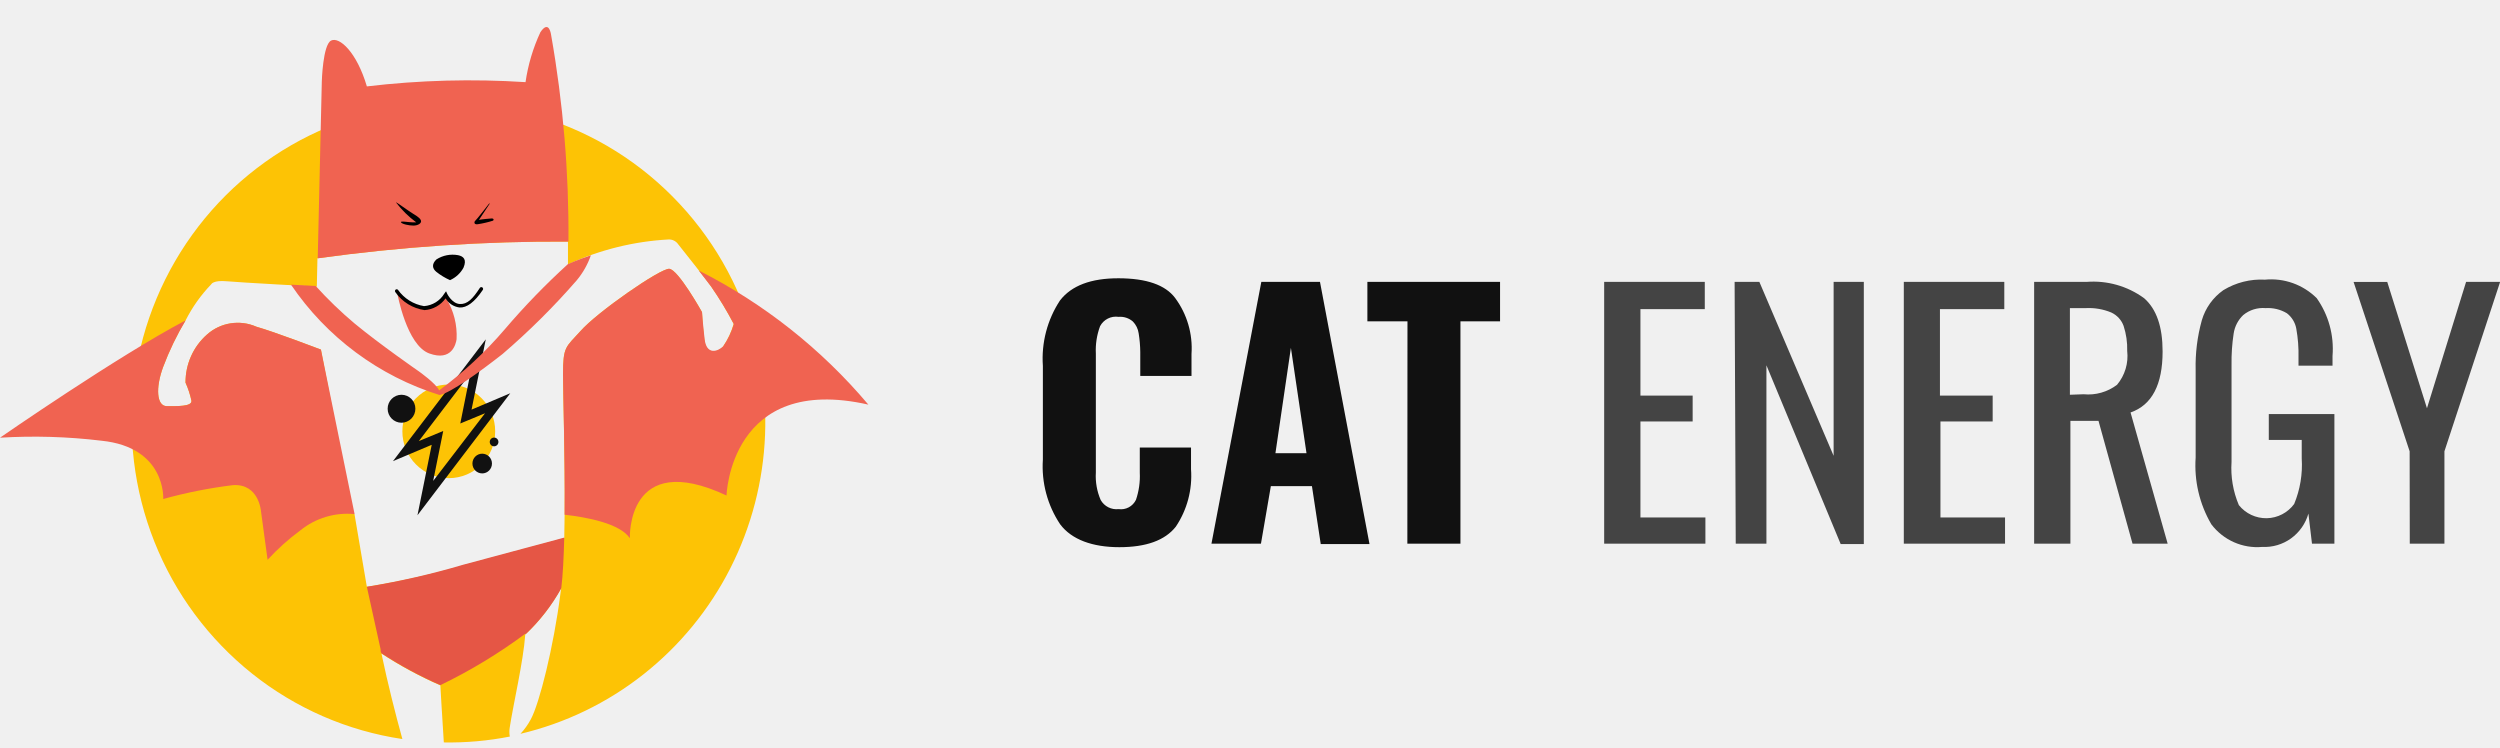
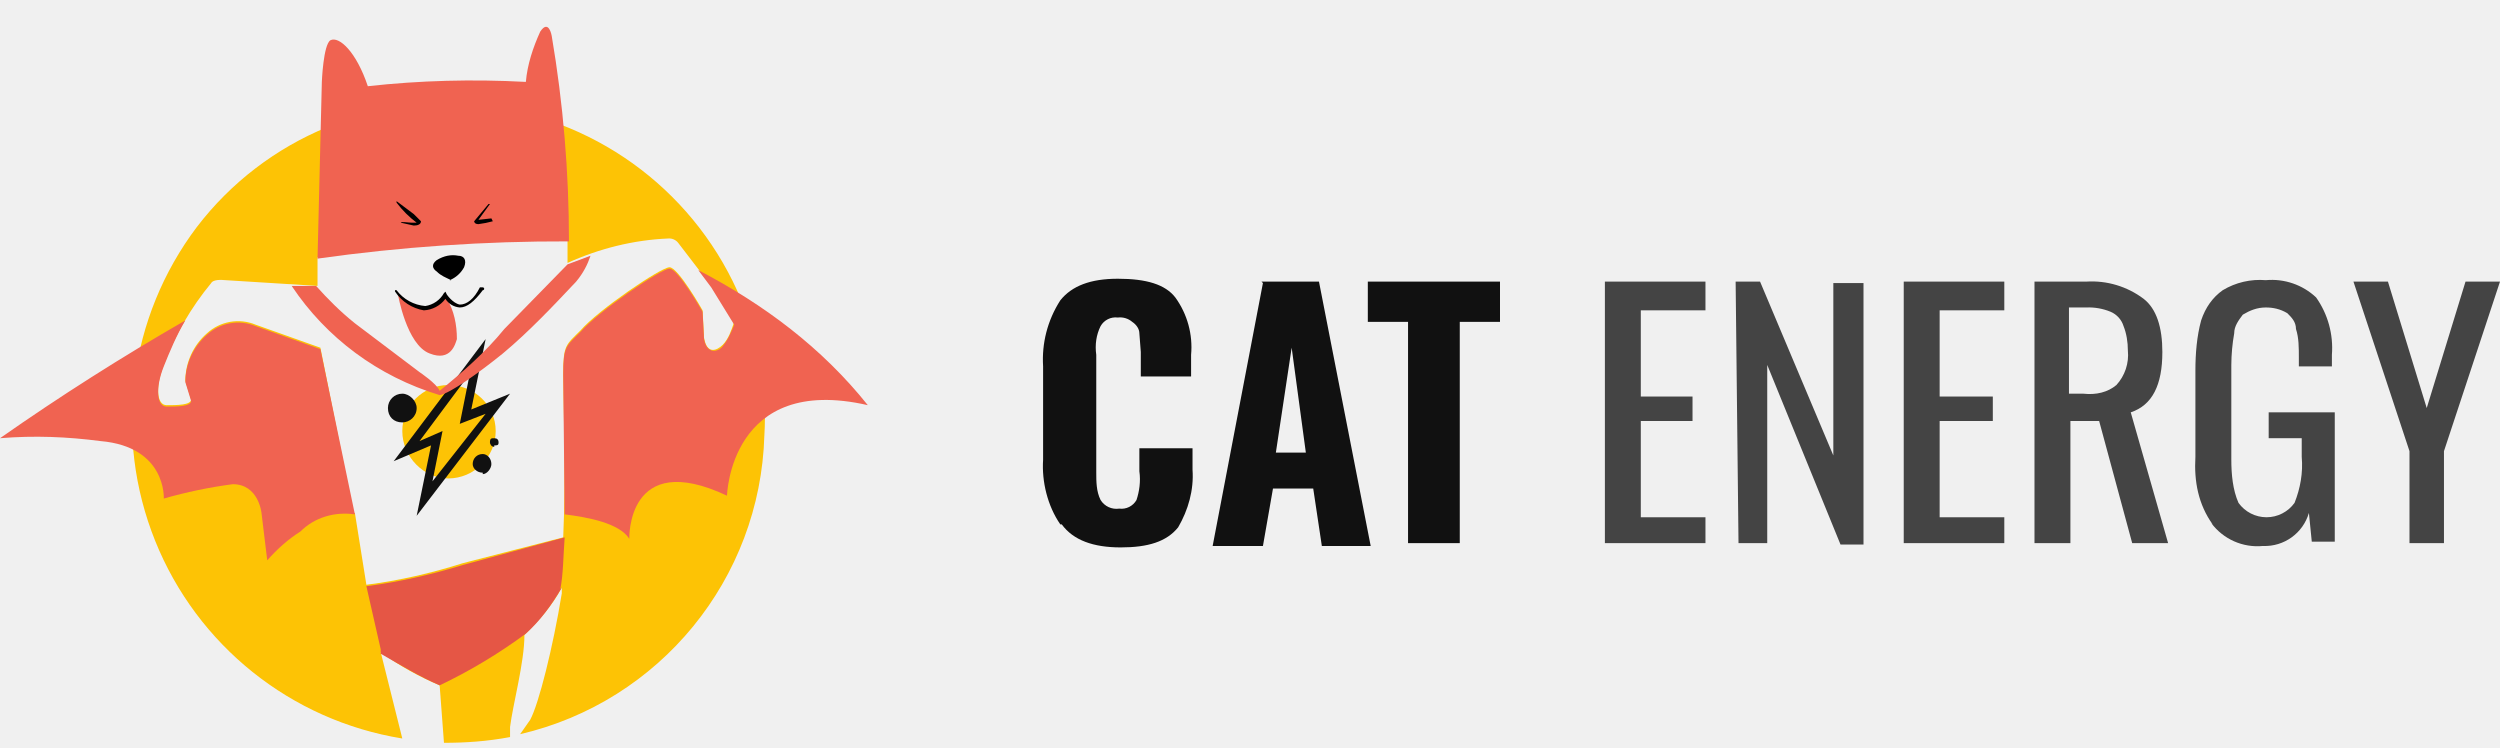
<svg xmlns="http://www.w3.org/2000/svg" width="174" height="52" fill="none">
  <g clip-path="url(#clip0)">
-     <path d="M51.582 20.854a22.231 22.231 0 00-6.936-9.09 21.96 21.96 0 00-10.503-4.396A21.887 21.887 0 0022.865 8.83a22.083 22.083 0 00-9.058 6.934 22.354 22.354 0 00-4.43 10.564 22.432 22.432 0 001.373 11.386 22.238 22.238 0 006.813 9.184 21.965 21.965 0 0010.442 4.54c-.5-1.815-1.008-3.822-1.456-5.951a27.756 27.756 0 004.1 2.215s.104 1.877.241 3.971c1.54.027 3.08-.11 4.592-.408a1.874 1.874 0 010-.66c.25-1.625.939-4.553 1.077-6.439a13.212 13.212 0 002.498-3.224l-.052.383c-.474 3.701-1.464 7.655-2.067 8.75a4.845 4.845 0 01-.715.999 22.006 22.006 0 008.563-4.141 22.237 22.237 0 006.047-7.386 22.45 22.45 0 00.749-18.694zm-1.266 3.293c-.38.374-1.163.626-1.293-.504-.129-1.13-.163-1.92-.163-1.92s-1.663-2.98-2.283-3.015c-.62-.035-5.022 3.015-6.185 4.344-1.008 1.121-1.206 1.043-1.206 3.015 0 1.486.19 7.1.086 11.392l-7.02 1.886a54.724 54.724 0 01-6.72 1.494l-.861-5.066h-.12L22.335 24.33s-3.282-1.252-4.488-1.59a3.213 3.213 0 00-3.445.547c-.472.417-.85.931-1.107 1.509a4.437 4.437 0 00-.384 1.836c.182.404.321.826.414 1.26.043.417-1.034.374-1.723.374-.69 0-.793-1.251-.25-2.72.424-1.129.948-2.217 1.568-3.25a10.312 10.312 0 011.783-2.51s.12-.296 1.077-.21c.956.088 6.271.374 6.271.374l.043-1.972a121.95 121.95 0 0117.436-1.165v1.59a19.265 19.265 0 017.011-1.737.778.778 0 01.664.339c.293.373 2.076 2.607 2.283 2.928.579.835 1.105 1.705 1.576 2.607a5.44 5.44 0 01-.75 1.599v.008z" fill="#FDC305" />
-     <path d="M48.636 18.83c.405.52.758.981.862 1.12.579.835 1.105 1.706 1.576 2.607a5.444 5.444 0 01-.74 1.547c-.38.373-1.164.625-1.293-.504-.13-1.13-.18-1.877-.18-1.877s-1.663-2.98-2.283-3.015c-.62-.035-5.023 3.015-6.186 4.344-1.008 1.121-1.206 1.043-1.206 3.015 0 1.304.147 5.779.112 9.758 1.56.174 3.851.609 4.54 1.634 0 0-.25-6.239 6.728-2.972 0 0 .241-8.506 9.872-6.325a37.712 37.712 0 00-11.802-9.333zM39.565 16.814A79.248 79.248 0 0038.36 2.45s-.129-1.13-.749-.208a12.47 12.47 0 00-1.034 3.475 60.535 60.535 0 00-11.043.296c-.707-2.39-1.913-3.476-2.49-3.189-.577.287-.646 2.85-.646 2.85l-.284 12.304a121.956 121.956 0 0117.452-1.165z" fill="#F06351" />
-     <path d="M39.065 40.943c.112-.93.172-2.163.207-3.527l-7.02 1.885a54.73 54.73 0 01-6.72 1.538l.957 4.345c0 .095 0 .19.06.286a27.764 27.764 0 004.1 2.216 36.485 36.485 0 005.927-3.589v.053a13.208 13.208 0 002.49-3.207z" fill="#E55645" />
-     <path d="M27.566 14.094c-.043-.087.861.59 1.214.8.353.208.526.364.526.512 0 .148-.224.295-.534.295-.31 0-.793-.104-.862-.226-.069-.121.517 0 .81 0h.25a6.99 6.99 0 01-1.404-1.381zM34.026 14.19s-.861 1.112-.939 1.164c-.077.052-.146.295.164.252a6.911 6.911 0 001.051-.244c.095-.052.06-.173-.103-.156-.164.017-.586.043-.862.096l.732-1.104s.026-.104-.043-.009zM31.322 19.498c.399-.177.729-.482.938-.868.242-.574 0-.791-.379-.87a2.095 2.095 0 00-1.507.296c-.336.322-.293.634 0 .869.29.23.61.423.948.573z" fill="#000" />
-     <path d="M31.011 20.593a1.78 1.78 0 01-.396.522c-.245.199-.547.314-.861.33a1.866 1.866 0 01-1.327-.383 1.725 1.725 0 01-.456-.39.862.862 0 00-.31-.218s.645 3.572 2.213 4.145c1.568.573 1.86-.66 1.904-.99a4.925 4.925 0 00-.706-2.816c0-.26-.018-.087-.06-.2z" fill="#F06351" />
-     <path d="M29.547 21.584a2.998 2.998 0 01-2.024-1.243.131.131 0 010-.173.122.122 0 01.086-.037.121.121 0 01.086.037 2.785 2.785 0 001.817 1.138 1.806 1.806 0 001.413-.87l.12-.164.087.191s.327.66.861.695c.534.035.913-.365 1.404-1.12a.123.123 0 01.172-.035.125.125 0 01.035.173c-.574.852-1.117 1.26-1.628 1.225a1.328 1.328 0 01-.965-.634 1.954 1.954 0 01-1.464.817z" fill="#000" />
-     <path d="M31.235 33.28c1.784 0 3.23-1.46 3.23-3.259 0-1.8-1.446-3.258-3.23-3.258s-3.23 1.458-3.23 3.258 1.446 3.258 3.23 3.258z" fill="#FDC305" />
-     <path d="M35.516 27.37l-2.696 1.14.99-4.893-6.46 8.48 2.697-1.138-.991 4.901 6.46-8.49zM29.151 30.7l3.583-4.701-.698 3.476 1.723-.713-3.61 4.71.699-3.476-1.697.704zM27.945 29.422a.969.969 0 00.965-.974.97.97 0 00-.965-.973.97.97 0 00-.965.973c0 .538.432.974.965.974zM33.561 32.95c.376 0 .68-.308.68-.687a.684.684 0 00-.68-.687.684.684 0 00-.68.687c0 .379.304.686.68.686zM34.388 31.064a.303.303 0 00.302-.304.303.303 0 00-.302-.305.303.303 0 00-.301.305c0 .168.135.304.301.304z" fill="#111" />
-     <path d="M39.522 18.386a49.73 49.73 0 00-4.384 4.527 27.555 27.555 0 01-4.574 4.258c-.19-.46-1.405-1.32-1.405-1.32s-2.704-1.869-4.48-3.337a27.578 27.578 0 01-2.704-2.607l-1.723-.096a19.507 19.507 0 0010.337 7.681c.741-.121 2.826-1.624 4.385-2.85a49.885 49.885 0 005.169-5.135c.429-.514.761-1.103.982-1.738-.982.33-1.603.617-1.603.617zM22.337 24.33s-3.282-1.252-4.488-1.59a3.214 3.214 0 00-3.446.547c-.472.417-.85.931-1.107 1.509a4.439 4.439 0 00-.383 1.836c.182.404.32.826.413 1.26.043.417-1.033.374-1.723.374-.689 0-.792-1.251-.25-2.72.424-1.129.949-2.217 1.568-3.25C8.227 24.764 0 30.464 0 30.464a39.136 39.136 0 017.055.209c4.523.46 4.307 4.058 4.307 4.058a33.033 33.033 0 014.85-.965c1.826-.121 1.956 1.842 1.956 1.842l.456 3.354a15.804 15.804 0 012.283-2.05 5.189 5.189 0 013.773-1.13L22.337 24.33z" fill="#F06351" />
-     <path d="M73.79 36.495a7.25 7.25 0 01-1.206-4.51v-6.517a7.364 7.364 0 011.189-4.553c.798-1.037 2.162-1.553 4.091-1.547 1.93.006 3.236.46 3.92 1.364a5.875 5.875 0 011.145 3.902v1.53h-3.566v-1.66a8.768 8.768 0 00-.112-1.304 1.464 1.464 0 00-.405-.825 1.341 1.341 0 00-.99-.322 1.248 1.248 0 00-1.292.652 4.79 4.79 0 00-.293 1.911v8.273c-.04.654.076 1.31.336 1.911a1.265 1.265 0 001.25.634c.241.035.488-.008.705-.124.216-.115.391-.297.5-.519a5.114 5.114 0 00.267-1.902V31.15h3.566v1.503a6.342 6.342 0 01-1.06 4.006c-.758.955-2.067 1.425-3.928 1.425-1.86 0-3.316-.522-4.117-1.59zM87.788 19.62h4.083l3.446 18.247h-3.394l-.612-4.031h-2.86l-.689 4.005h-3.445l3.471-18.22zm3.144 11.922l-1.085-7.334-1.077 7.334h2.162zM97.962 22.366H95.17V19.62h9.234v2.746h-2.757V37.84h-3.695l.008-15.475z" fill="#111" />
-     <path d="M111.65 19.62h7.003v1.894h-4.479v6.022h3.635v1.799h-3.635v6.682h4.522v1.824h-7.046v-18.22zM120.729 19.62h1.723l5.168 12.104V19.62h2.102v18.247h-1.611l-5.168-12.442V37.84h-2.136l-.078-18.22zM132.505 19.62h6.994v1.894h-4.479v6.022h3.67v1.799h-3.635v6.682h4.496v1.824h-7.046v-18.22zM141.576 19.62h3.635a5.994 5.994 0 014.023 1.138c.861.756 1.283 1.99 1.283 3.702 0 2.317-.744 3.733-2.231 4.249l2.584 9.132h-2.446l-2.369-8.55H144.1v8.55h-2.524v-18.22zm3.445 7.82c.83.081 1.66-.154 2.326-.66a3.115 3.115 0 00.706-2.355 5.12 5.12 0 00-.249-1.738 1.645 1.645 0 00-.862-.938 4.068 4.068 0 00-1.766-.304h-1.111v6.03l.956-.035zM153.911 36.495a8.104 8.104 0 01-1.094-4.65v-6.082a11.857 11.857 0 01.431-3.475 3.894 3.894 0 011.499-2.094 5.056 5.056 0 012.894-.73c.657-.063 1.32.02 1.941.241a4.526 4.526 0 011.66 1.045 6.12 6.12 0 011.102 4.023v.678h-2.368v-.565a10.088 10.088 0 00-.155-2.016 1.742 1.742 0 00-.655-1.069 2.567 2.567 0 00-1.482-.356 2.158 2.158 0 00-1.559.486 2.229 2.229 0 00-.663 1.287c-.109.715-.158 1.439-.147 2.163v6.769a6.575 6.575 0 00.509 3.006 2.434 2.434 0 001.944.912 2.426 2.426 0 001.906-.99 7.111 7.111 0 00.526-3.171V30.62h-2.292v-1.799h4.566v9.02h-1.56l-.249-2.095a3.211 3.211 0 01-1.206 1.725 3.158 3.158 0 01-2.007.595 3.985 3.985 0 01-1.971-.328 4.02 4.02 0 01-1.57-1.244zM167.711 31.411l-3.902-11.79h2.343l2.765 8.793 2.722-8.794h2.369l-3.876 11.791v6.43h-2.412l-.009-6.43z" fill="#444" />
+     <path d="M51.6 20.9A22.2 22.2 0 0034 7.4a21.9 21.9 0 00-20.3 8.4A22.4 22.4 0 0028 51.4l-1.5-6c1.4 1 2.7 1.7 4.1 2.3l.3 4c1.5 0 3-.1 4.6-.4v-.7c.2-1.6 1-4.5 1-6.4 1-1 1.9-2 2.6-3.3v.4c-.6 3.7-1.6 7.7-2.2 8.8l-.7 1a22 22 0 0017-20.8c.2-3.2-.4-6.5-1.6-9.4zM50.3 24c-.4.4-1.1.7-1.3-.5l-.1-1.9s-1.7-3-2.3-3c-.6 0-5 3-6.2 4.4-1 1-1.2 1-1.2 3 0 1.5.2 7 0 11.4l-7 1.8c-2.2.7-4.4 1.2-6.7 1.5l-.8-5h-.1l-2.3-11.5-4.5-1.6a3.2 3.2 0 00-3.4.6 4.4 4.4 0 00-1.5 3.3l.4 1.3c0 .4-1 .4-1.7.4s-.8-1.3-.2-2.8a19.9 19.9 0 013.3-5.7s.1-.3 1-.2l6.4.4v-2a122 122 0 0117.4-1.2v1.6c2.2-1 4.6-1.6 7-1.7a.8.8 0 01.7.3l2.3 3 1.6 2.5c-.2.6-.4 1.2-.8 1.6z" fill="#FDC305" />
+     <path d="M48.6 18.8l.9 1.2 1.6 2.6c-.2.5-.4 1-.8 1.5-.3.4-1.1.6-1.3-.5l-.1-1.9s-1.7-3-2.3-3c-.6 0-5 3-6.2 4.4-1 1-1.2 1-1.2 3l.1 9.7c1.6.2 3.8.6 4.5 1.7 0 0-.2-6.3 6.8-3 0 0 .2-8.5 9.8-6.3-3.2-4-7.2-7-11.8-9.4zM39.6 16.8c0-4.8-.4-9.6-1.2-14.3 0 0-.2-1.2-.8-.3-.5 1.1-.9 2.3-1 3.5-3.7-.2-7.4-.1-11 .3-.8-2.4-2-3.5-2.6-3.2-.5.3-.6 2.9-.6 2.9L22.1 18a122 122 0 0117.5-1.2z" fill="#F06351" />
+     <path d="M39 41c.2-1 .2-2.2.3-3.6l-7 1.9c-2.3.7-4.5 1.2-6.8 1.5l1 4.4v.3c1.4.8 2.7 1.6 4.1 2.2 2.1-1 4.1-2.2 6-3.6 1-.9 1.8-2 2.5-3.2z" fill="#E55645" />
+     <path d="M27.6 14l1.2.9.5.5c0 .2-.2.3-.5.3l-.9-.2c0-.1.5 0 .8 0h.3a7 7 0 01-1.4-1.4zM34 14.2l-1 1.2s0 .2.3.2a7 7 0 001-.2l-.1-.2-.9.1.8-1.1s0-.1 0 0zM31.3 19.5a2 2 0 001-.9c.2-.5 0-.8-.4-.8-.5-.1-1 0-1.5.3-.4.3-.3.6 0 .8.3.3.6.4 1 .6z" fill="#000" />
+     <path d="M31 20.6c0 .2-.2.4-.4.5-.2.2-.5.3-.8.3-.5 0-1 0-1.4-.3l-.4-.4-.3-.2s.6 3.5 2.2 4.1c1.5.6 1.8-.7 1.9-1 0-1-.2-2-.7-2.8v-.2z" fill="#F06351" />
+     <path d="M29.5 21.6a3 3 0 01-2-1.3.1.1 0 010-.1.1.1 0 01.1 0 2.8 2.8 0 002 1.1 1.8 1.8 0 001.3-.9l.1-.1.1.2s.4.6.9.7c.5 0 1-.4 1.4-1.2h.2a.1.1 0 010 .2c-.6.8-1.1 1.2-1.6 1.2a1.3 1.3 0 01-1-.6 2 2 0 01-1.5.8z" fill="#000" />
+     <path d="M31.2 33.3c1.8 0 3.3-1.5 3.3-3.3 0-1.8-1.5-3.2-3.3-3.2A3.2 3.2 0 0028 30c0 1.8 1.5 3.3 3.2 3.3z" fill="#FDC305" />
+     <path d="M35.5 27.4l-2.7 1.1 1-4.9-6.4 8.5L30 31l-1 4.9 6.5-8.5zm-6.3 3.3l3.5-4.7-.7 3.5 1.8-.7-3.7 4.7.7-3.5-1.6.7zM28 29.4c.5 0 1-.4 1-1 0-.5-.5-1-1-1a1 1 0 00-1 1c0 .6.4 1 1 1zM33.6 33c.3 0 .6-.4.6-.7 0-.4-.3-.7-.6-.7-.4 0-.7.3-.7.7 0 .3.3.6.7.6zM34.4 31c.2 0 .3 0 .3-.2s-.1-.3-.3-.3c-.2 0-.3 0-.3.3 0 .1.1.3.3.3z" fill="#111" />
+     <path d="M39.5 18.4l-4.4 4.5c-1.3 1.6-2.9 3-4.5 4.3-.2-.5-1.4-1.3-1.4-1.3l-4.5-3.4c-1-.8-1.9-1.7-2.7-2.6h-1.7c2.4 3.6 6 6.3 10.3 7.6.7-.1 2.8-1.6 4.4-2.9 1.8-1.5 3.5-3.3 5.1-5 .5-.6.8-1.2 1-1.8l-1.6.6zM22.3 24.3l-4.5-1.6a3.2 3.2 0 00-3.4.6 4.4 4.4 0 00-1.5 3.3l.4 1.3c0 .4-1 .4-1.7.4s-.8-1.3-.2-2.8c.4-1 .9-2.2 1.5-3.2A172 172 0 000 30.5c2.4-.2 4.7-.1 7 .2 4.6.4 4.4 4 4.4 4a33 33 0 014.8-1c1.8 0 2 2 2 2l.4 3.3c.7-.8 1.5-1.5 2.3-2 1-1 2.4-1.4 3.8-1.2l-2.4-11.5z" fill="#F06351" />
+     <path d="M73.8 36.5c-.9-1.3-1.3-3-1.2-4.5v-6.5c-.1-1.6.3-3.2 1.2-4.6.8-1 2.1-1.5 4-1.5 2 0 3.3.4 4 1.3a5.9 5.9 0 011.1 4v1.5h-3.5v-1.7l-.1-1.3c0-.3-.2-.6-.5-.8a1.3 1.3 0 00-1-.3 1.2 1.2 0 00-1.2.6c-.3.6-.4 1.3-.3 2v8.2c0 .6 0 1.3.3 1.9a1.3 1.3 0 001.3.6 1.2 1.2 0 001.2-.6c.2-.6.3-1.3.2-2v-1.6H83v1.5c.1 1.4-.3 2.8-1 4-.8 1-2.1 1.4-4 1.4s-3.3-.5-4.1-1.6zM87.8 19.6h4L95.4 38H92l-.6-4h-2.8l-.7 4h-3.5l3.5-18.3zm3.1 12l-1-7.4-1.1 7.3h2.1zM98 22.4h-2.8v-2.8h9.2v2.8h-2.8v15.4H98V22.4z" fill="#111" />
+     <path d="M111.7 19.6h7v2h-4.5v6h3.6v1.7h-3.6V36h4.5v1.8h-7V19.6zM120.7 19.6h1.8l5.1 12.1v-12h2.1v18.2h-1.6L123 25.4v12.4h-2l-.2-18.2zM132.5 19.6h7v2H135v6h3.7v1.7H135V36h4.5v1.8h-7V19.6zM141.6 19.6h3.6a6 6 0 014 1.2c.9.7 1.3 2 1.3 3.7 0 2.3-.7 3.7-2.2 4.2l2.6 9.1h-2.5l-2.3-8.5h-2v8.5h-2.5V19.6zm3.4 7.8c.9.1 1.7-.1 2.3-.6a3.1 3.1 0 00.8-2.4c0-.6-.1-1.2-.3-1.7a1.6 1.6 0 00-.9-1 4 4 0 00-1.7-.3H144v6h1zM154 36.5c-1-1.4-1.3-3-1.2-4.7v-6c0-1.2.1-2.4.4-3.5.3-.9.8-1.6 1.5-2.1a5 5 0 013-.7 4.5 4.5 0 013.5 1.2 6.1 6.1 0 011.1 4v.8H160v-.6c0-.7 0-1.4-.2-2 0-.5-.3-.8-.6-1.1-.5-.3-1-.4-1.5-.4-.6 0-1.1.2-1.6.5-.3.4-.6.8-.6 1.3a13 13 0 00-.2 2.2V32c0 1 .1 2.1.5 3a2.4 2.4 0 003.9 0c.4-1 .6-2.1.5-3.2v-1.3h-2.3v-1.8h4.6v9h-1.6l-.2-2a3.2 3.2 0 01-3.2 2.3 4 4 0 01-3.6-1.6zM167.7 31.4l-3.9-11.8h2.4l2.7 8.8 2.7-8.8h2.4l-3.9 11.8v6.4h-2.4v-6.4z" fill="#444" />
  </g>
  <defs>
    <clipPath id="clip0">
-       <path fill="#fff" d="M0 0h174v51.683H0z" />
+       <path fill="#fff" d="M0 0h174v51.7H0z" />
    </clipPath>
  </defs>
</svg>
